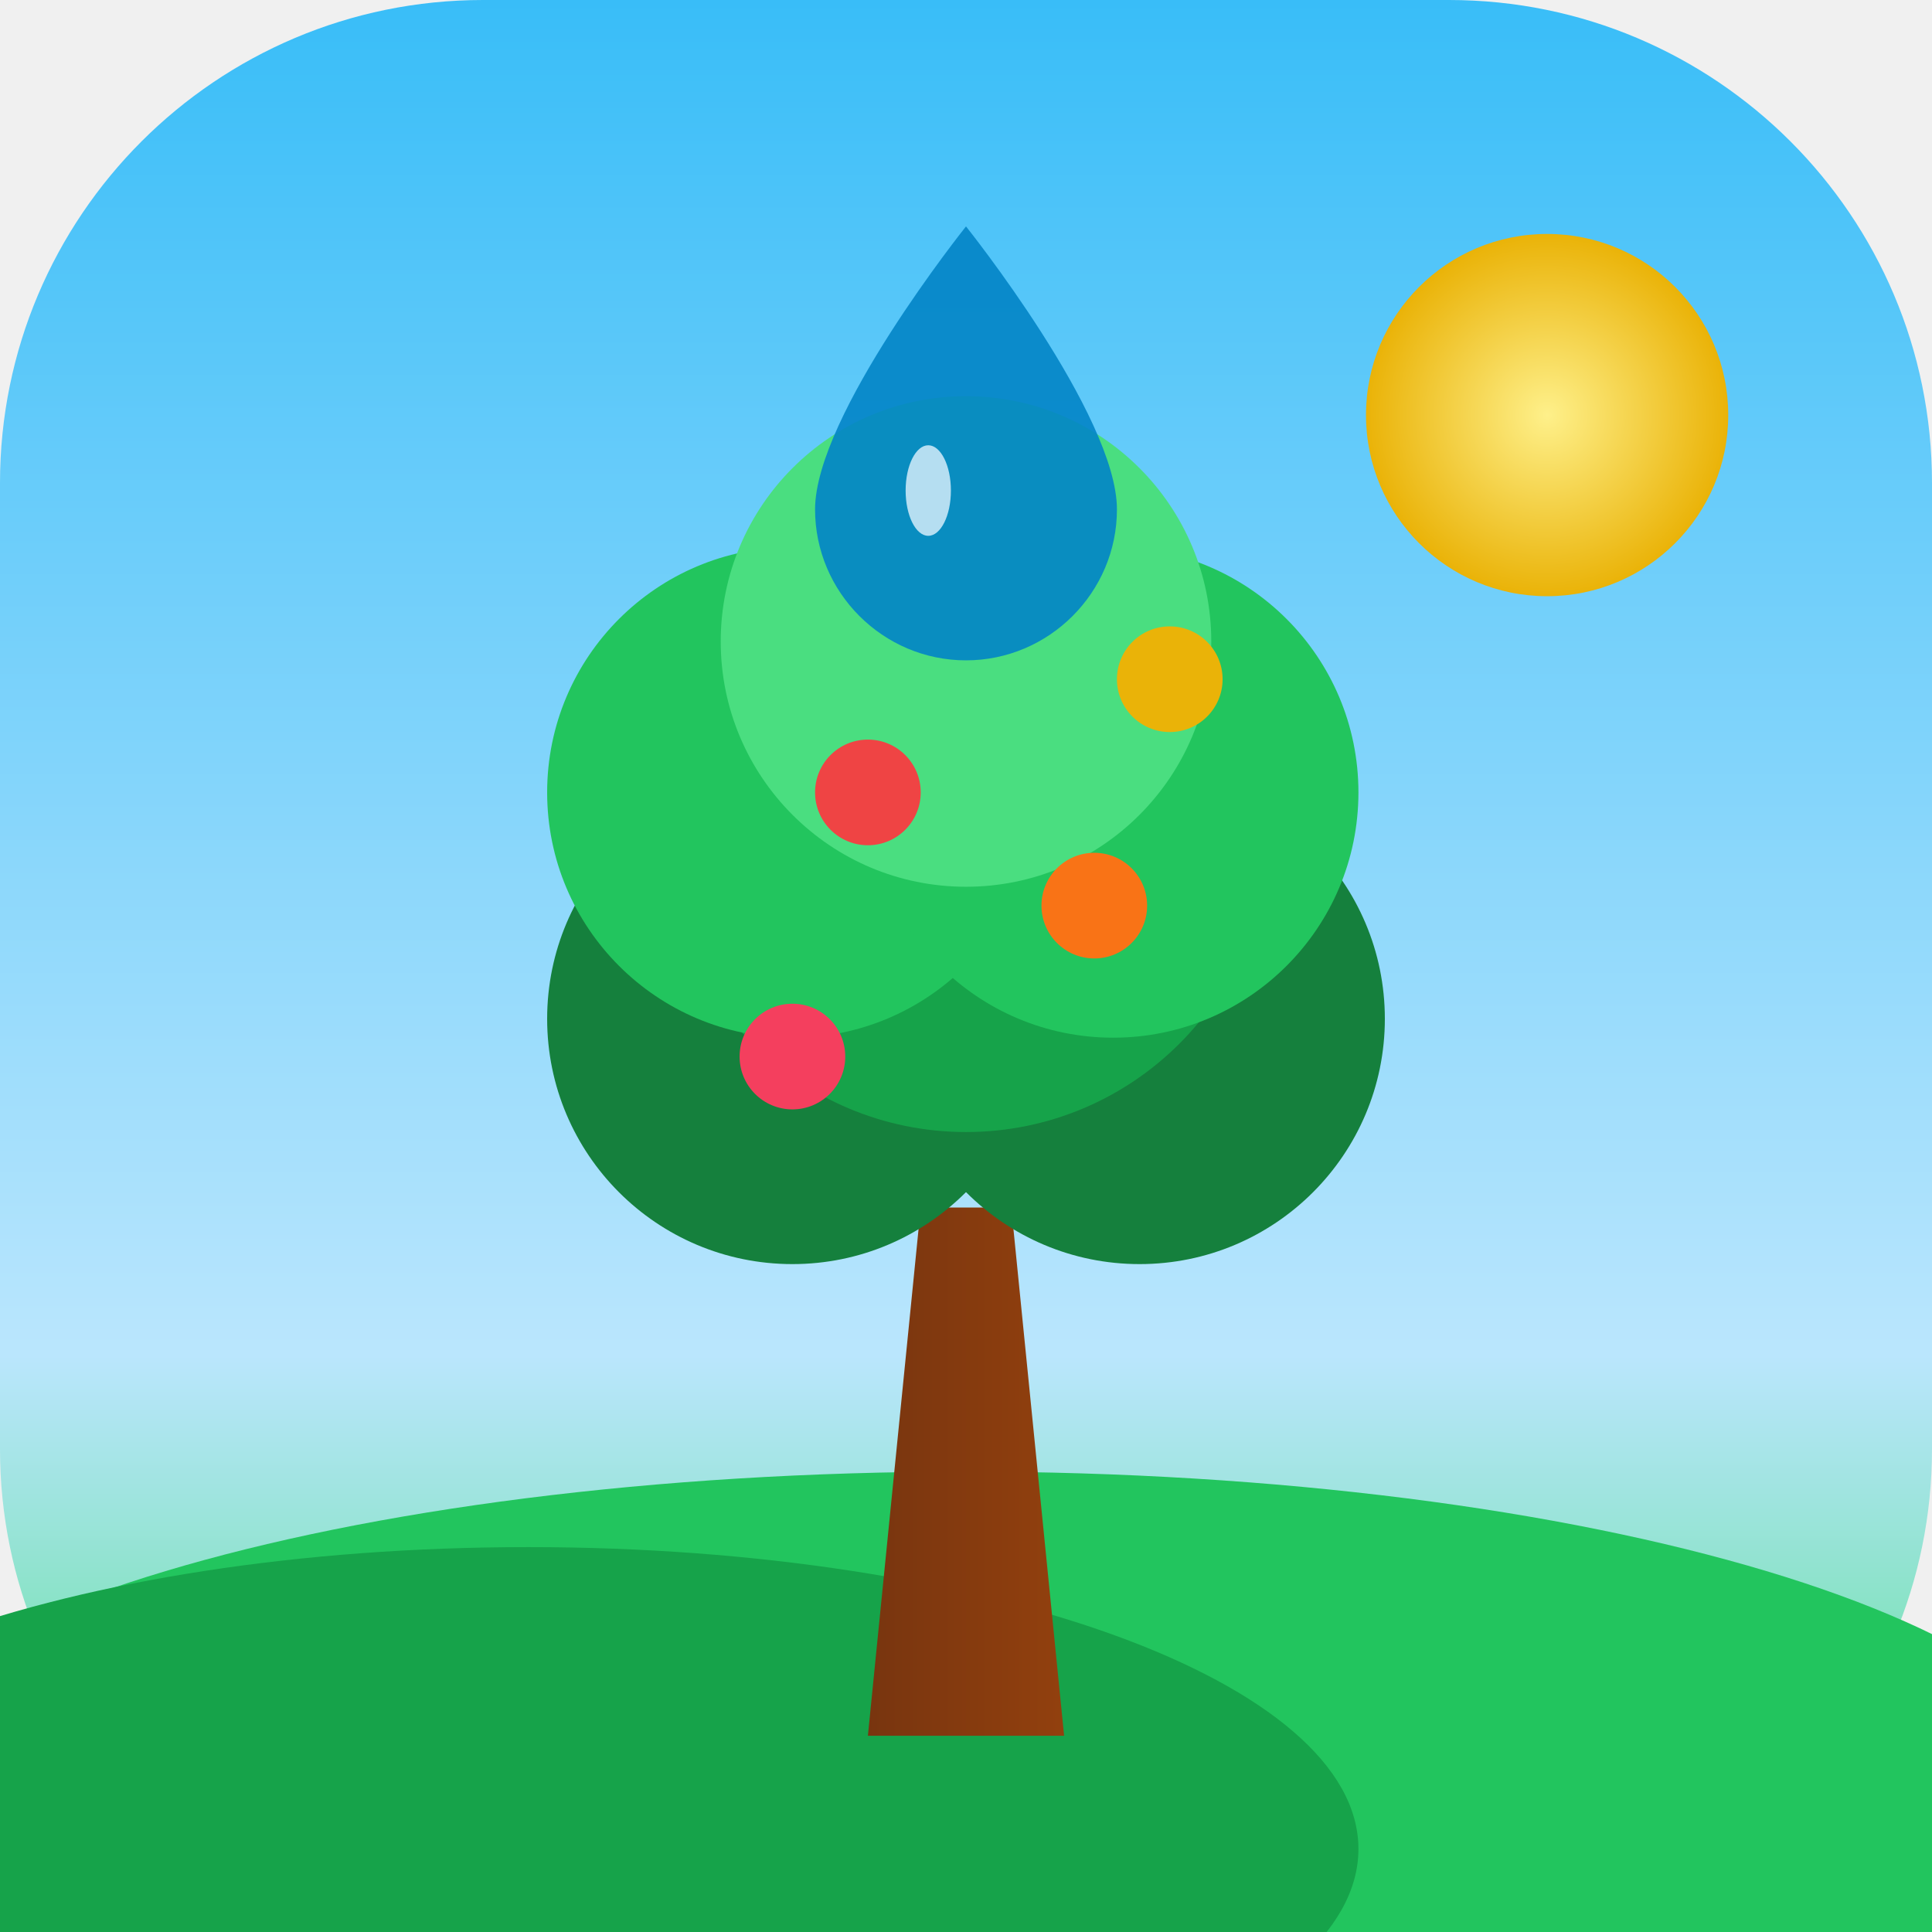
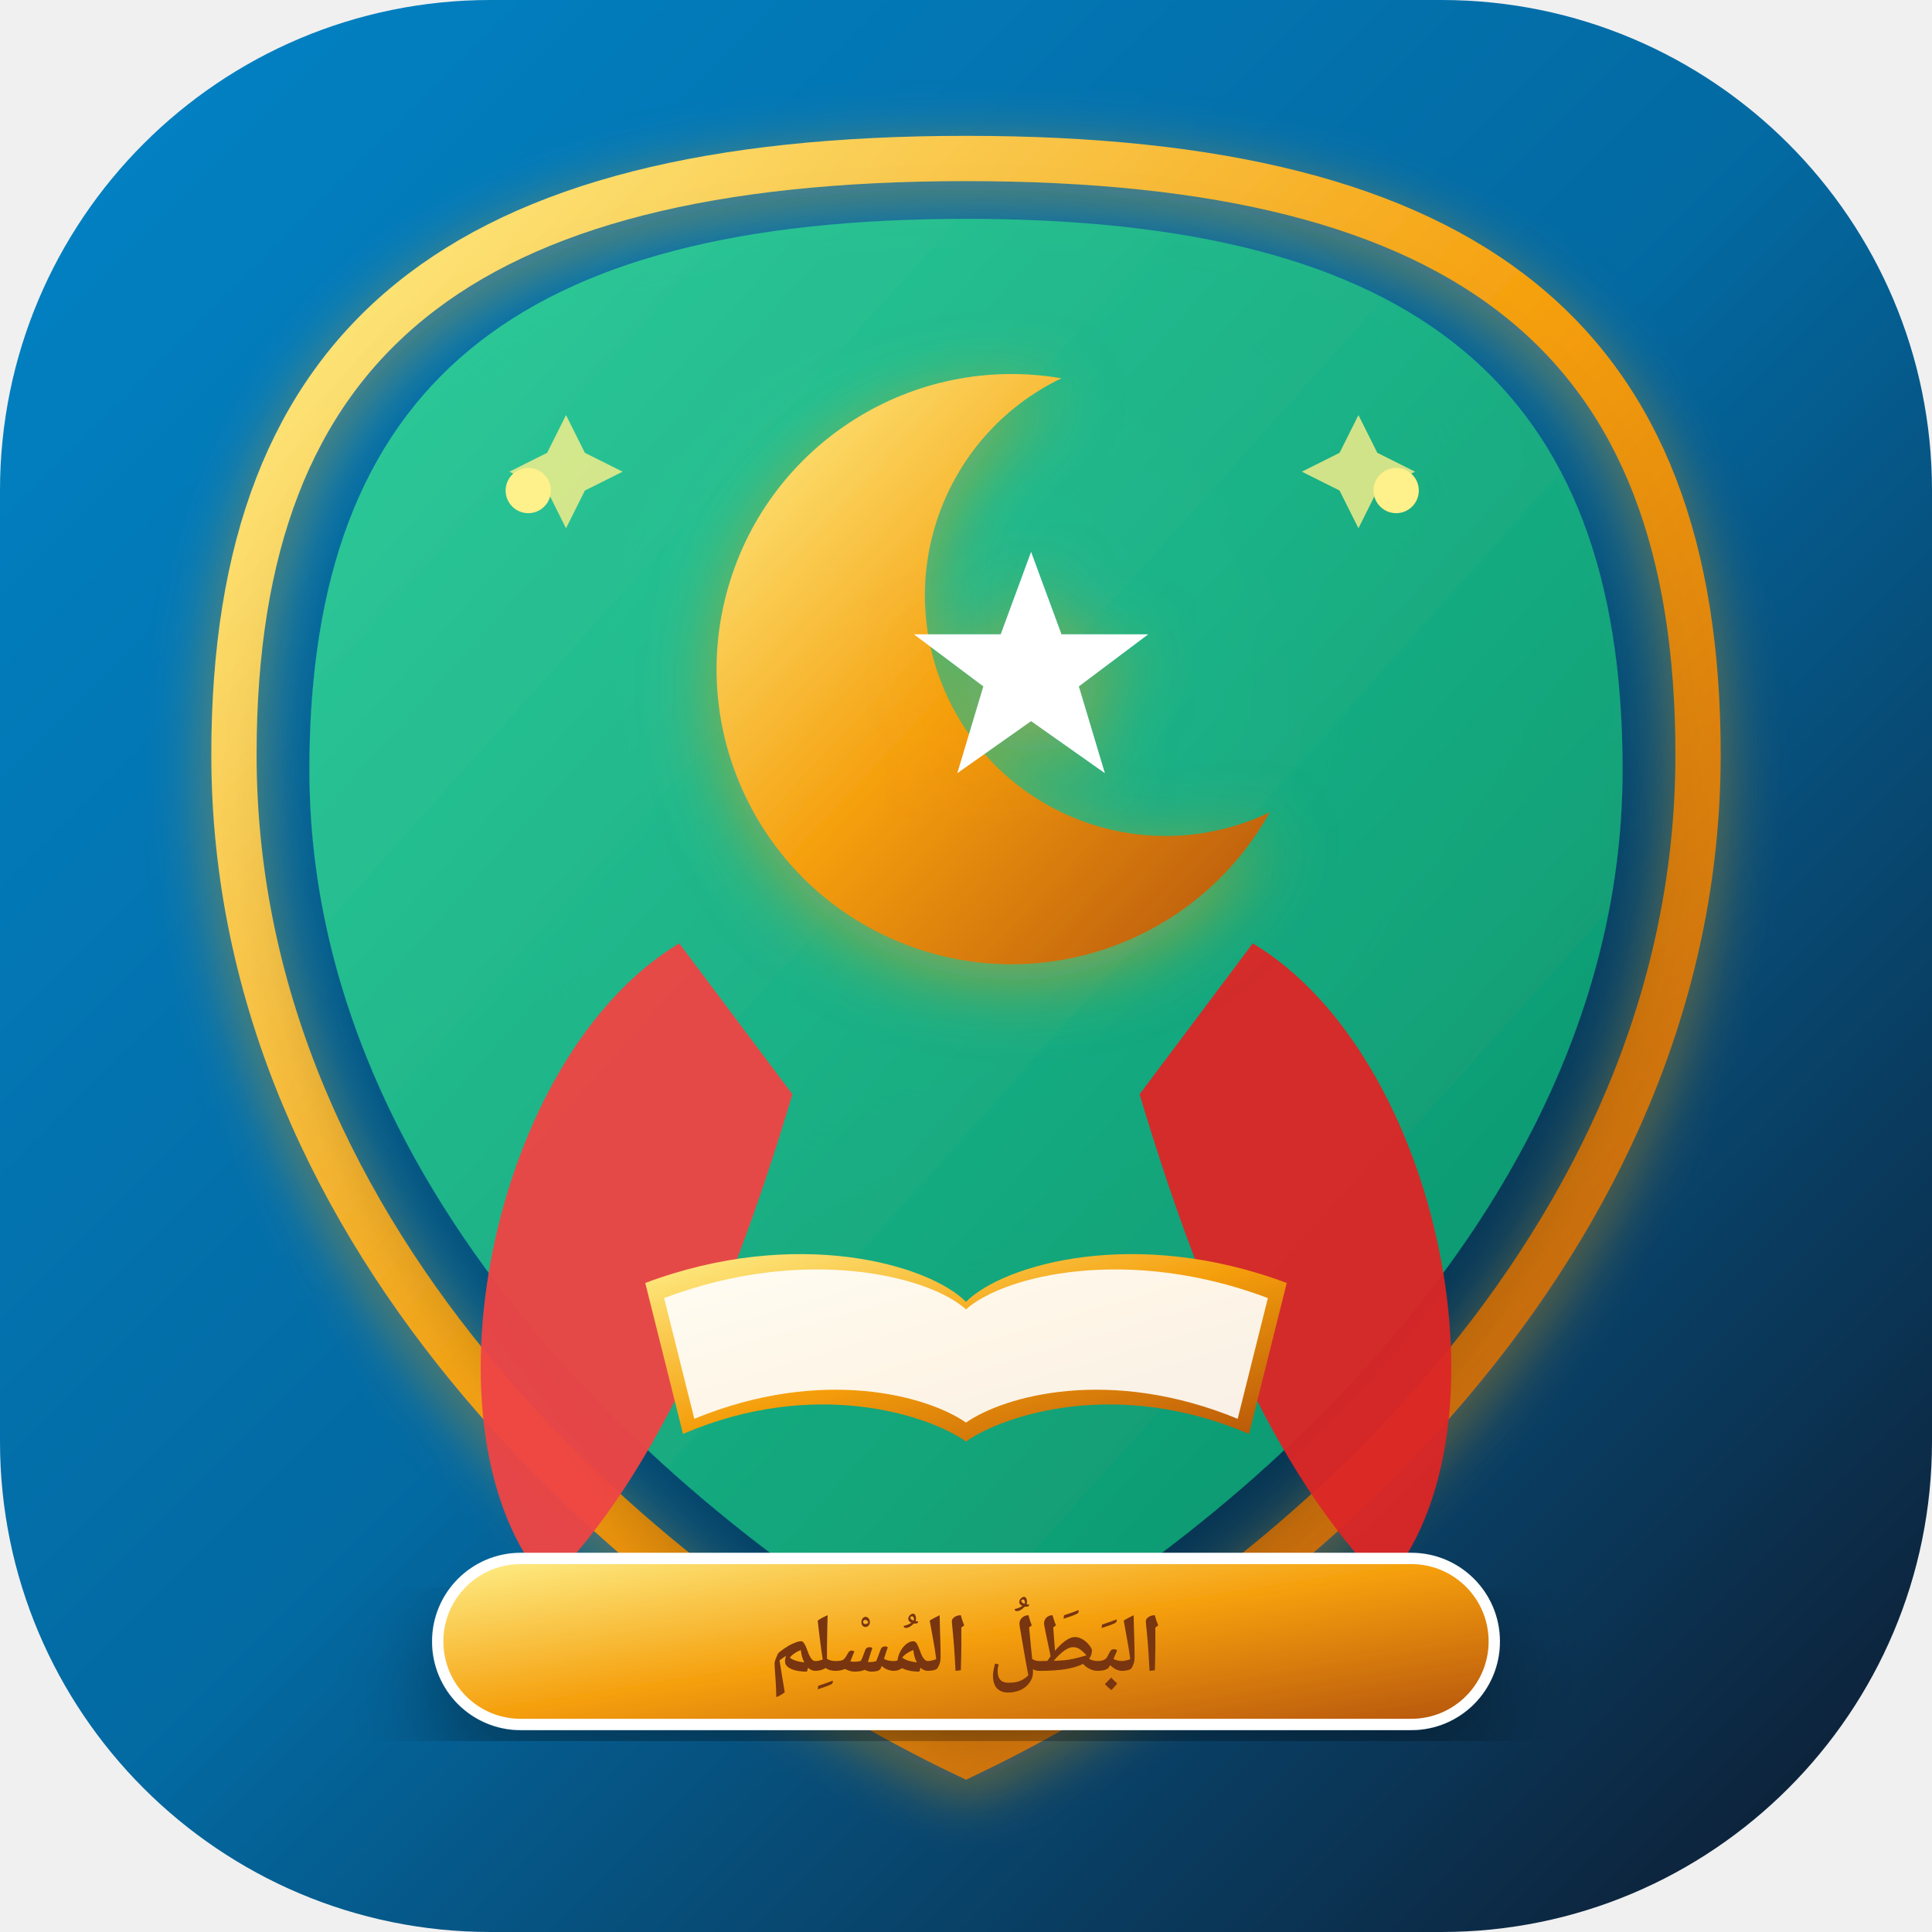
<svg xmlns="http://www.w3.org/2000/svg" viewBox="0 0 512 512" width="512" height="512">
  <defs>
-     <linearGradient id="bg" x1="0%" y1="0%" x2="0%" y2="100%">
-       <stop offset="0%" stop-color="#38bdf8" />
-       <stop offset="70%" stop-color="#bae6fd" />
-       <stop offset="100%" stop-color="#4ade80" />
+     <linearGradient id="shieldBg" x1="0%" y1="0%" x2="100%" y2="100%">
+       <stop offset="0%" stop-color="#0284c7" />
+       <stop offset="50%" stop-color="#0369a1" />
+       <stop offset="100%" stop-color="#0f172a" />
    </linearGradient>
-     <linearGradient id="trunk" x1="0%" y1="0%" x2="100%" y2="0%">
-       <stop offset="0%" stop-color="#78350f" />
-       <stop offset="100%" stop-color="#92400e" />
+     <linearGradient id="goldGrad" x1="0%" y1="0%" x2="100%" y2="100%">
+       <stop offset="0%" stop-color="#fef08a" />
+       <stop offset="50%" stop-color="#f59e0b" />
+       <stop offset="100%" stop-color="#b45309" />
    </linearGradient>
-     <radialGradient id="sun" cx="50%" cy="50%" r="50%">
-       <stop offset="0%" stop-color="#fef08a" />
-       <stop offset="100%" stop-color="#eab308" />
+     <linearGradient id="emeraldGrad" x1="0%" y1="0%" x2="100%" y2="100%">
+       <stop offset="0%" stop-color="#34d399" />
+       <stop offset="100%" stop-color="#059669" />
+     </linearGradient>
+     <radialGradient id="haloGlow" cx="50%" cy="40%" r="50%">
+       <stop offset="0%" stop-color="#38bdf8" stop-opacity="0.8" />
+       <stop offset="60%" stop-color="#0284c7" stop-opacity="0.2" />
+       <stop offset="100%" stop-color="#0284c7" stop-opacity="0" />
    </radialGradient>
+     <filter id="dropShadow" x="-10%" y="-10%" width="120%" height="120%">
+       <feDropShadow dx="0" dy="12" stdDeviation="12" flood-color="#000000" flood-opacity="0.35" />
+     </filter>
+     <filter id="goldGlow" x="-20%" y="-20%" width="140%" height="140%">
+       <feDropShadow dx="0" dy="4" stdDeviation="8" flood-color="#f59e0b" flood-opacity="0.5" />
+     </filter>
  </defs>
-   <rect width="512" height="512" rx="128" fill="url(#bg)" />
-   <circle cx="410" cy="110" r="48" fill="url(#sun)" />
-   <ellipse cx="256" cy="480" rx="300" ry="90" fill="#22c55e" />
-   <ellipse cx="140" cy="490" rx="220" ry="80" fill="#16a34a" />
-   <path d="M 230 460 L 244 320 L 268 320 L 282 460 Z" fill="url(#trunk)" />
-   <circle cx="210" cy="270" r="65" fill="#15803d" />
-   <circle cx="302" cy="270" r="65" fill="#15803d" />
-   <circle cx="256" cy="220" r="80" fill="#16a34a" />
-   <circle cx="210" cy="210" r="65" fill="#22c55e" />
-   <circle cx="295" cy="210" r="65" fill="#22c55e" />
-   <circle cx="256" cy="170" r="65" fill="#4ade80" />
-   <circle cx="230" cy="210" r="14" fill="#ef4444" />
-   <circle cx="290" cy="240" r="14" fill="#f97316" />
-   <circle cx="210" cy="280" r="14" fill="#f43f5e" />
-   <circle cx="310" cy="180" r="14" fill="#eab308" />
-   <path d="M 256 60 C 256 60 216 110 216 135 C 216 157 234 175 256 175 C 278 175 296 157 296 135 C 296 110 256 60 256 60 Z" fill="#0284c7" opacity="0.9" />
-   <ellipse cx="246" cy="130" rx="6" ry="12" fill="#e0f2fe" opacity="0.8" />
+   <rect width="512" height="512" rx="130" fill="url(#shieldBg)" />
+   <circle cx="256" cy="220" r="180" fill="url(#haloGlow)" />
+   <path d="M 256 42             C 390 42 450 90 450 200             C 450 330 340 425 256 465             C 172 425 62 330 62 200             C 62 90 122 42 256 42 Z" fill="none" stroke="url(#goldGrad)" stroke-width="12" filter="url(#goldGlow)" />
+   <path d="M 256 58             C 375 58 430 102 430 204             C 430 318 330 405 256 445             C 182 405 82 318 82 204             C 82 102 137 58 256 58 Z" fill="url(#emeraldGrad)" opacity="0.92" filter="url(#dropShadow)" />
+   <path d="M 180 250 C 130 280 110 380 145 420 C 175 390 195 340 210 290 Z" fill="#ef4444" opacity="0.95" />
+   <path d="M 332 250 C 382 280 402 380 367 420 C 337 390 317 340 302 290 Z" fill="#dc2626" opacity="0.95" />
+   <g transform="translate(256, 310)">
+     <path d="M -85 30 C -45 15 -10 25 0 35 C 10 25 45 15 85 30 L 75 70 C 40 55 10 65 0 72 C -10 65 -40 55 -75 70 Z" fill="url(#goldGrad)" />
+     <path d="M -80 34 C -43 20 -10 28 0 37 C 10 28 43 20 80 34 L 72 66 C 38 52 10 60 0 67 C -10 60 -38 52 -72 66 Z" fill="#ffffff" opacity="0.9" />
+   </g>
+   <g transform="translate(256, 175) scale(1.15)">
+     <path d="M 22 -65               A 68 68 0 1 0 70 35               A 54 54 0 1 1 22 -65 Z" fill="url(#goldGrad)" filter="url(#goldGlow)" />
+     <path d="M 15 -25               L 22 -6 L 42 -6 L 26 6 L 32 26 L 15 14 L -2 26 L 4 6 L -12 -6 L 8 -6 Z" fill="#ffffff" filter="url(#goldGlow)" />
+   </g>
+   <g fill="#fef08a">
+     <circle cx="140" cy="130" r="6" />
+     <circle cx="370" cy="130" r="6" />
+     <polygon points="360,110 365,120 375,125 365,130 360,140 355,130 345,125 355,120" opacity="0.8" />
+     <polygon points="150,110 155,120 165,125 155,130 150,140 145,130 135,125 145,120" opacity="0.8" />
+   </g>
+   <g transform="translate(256, 435)">
+     <rect x="-140" y="-22" width="280" height="44" rx="22" fill="url(#goldGrad)" stroke="#ffffff" stroke-width="3" filter="url(#dropShadow)" />
+     <text x="0" y="8" font-family="'Cairo', 'Noto Naskh Arabic', sans-serif" font-weight="900" font-size="22" fill="#78350f" text-anchor="middle">البَطَلُ المُسْلِم</text>
+   </g>
</svg>
